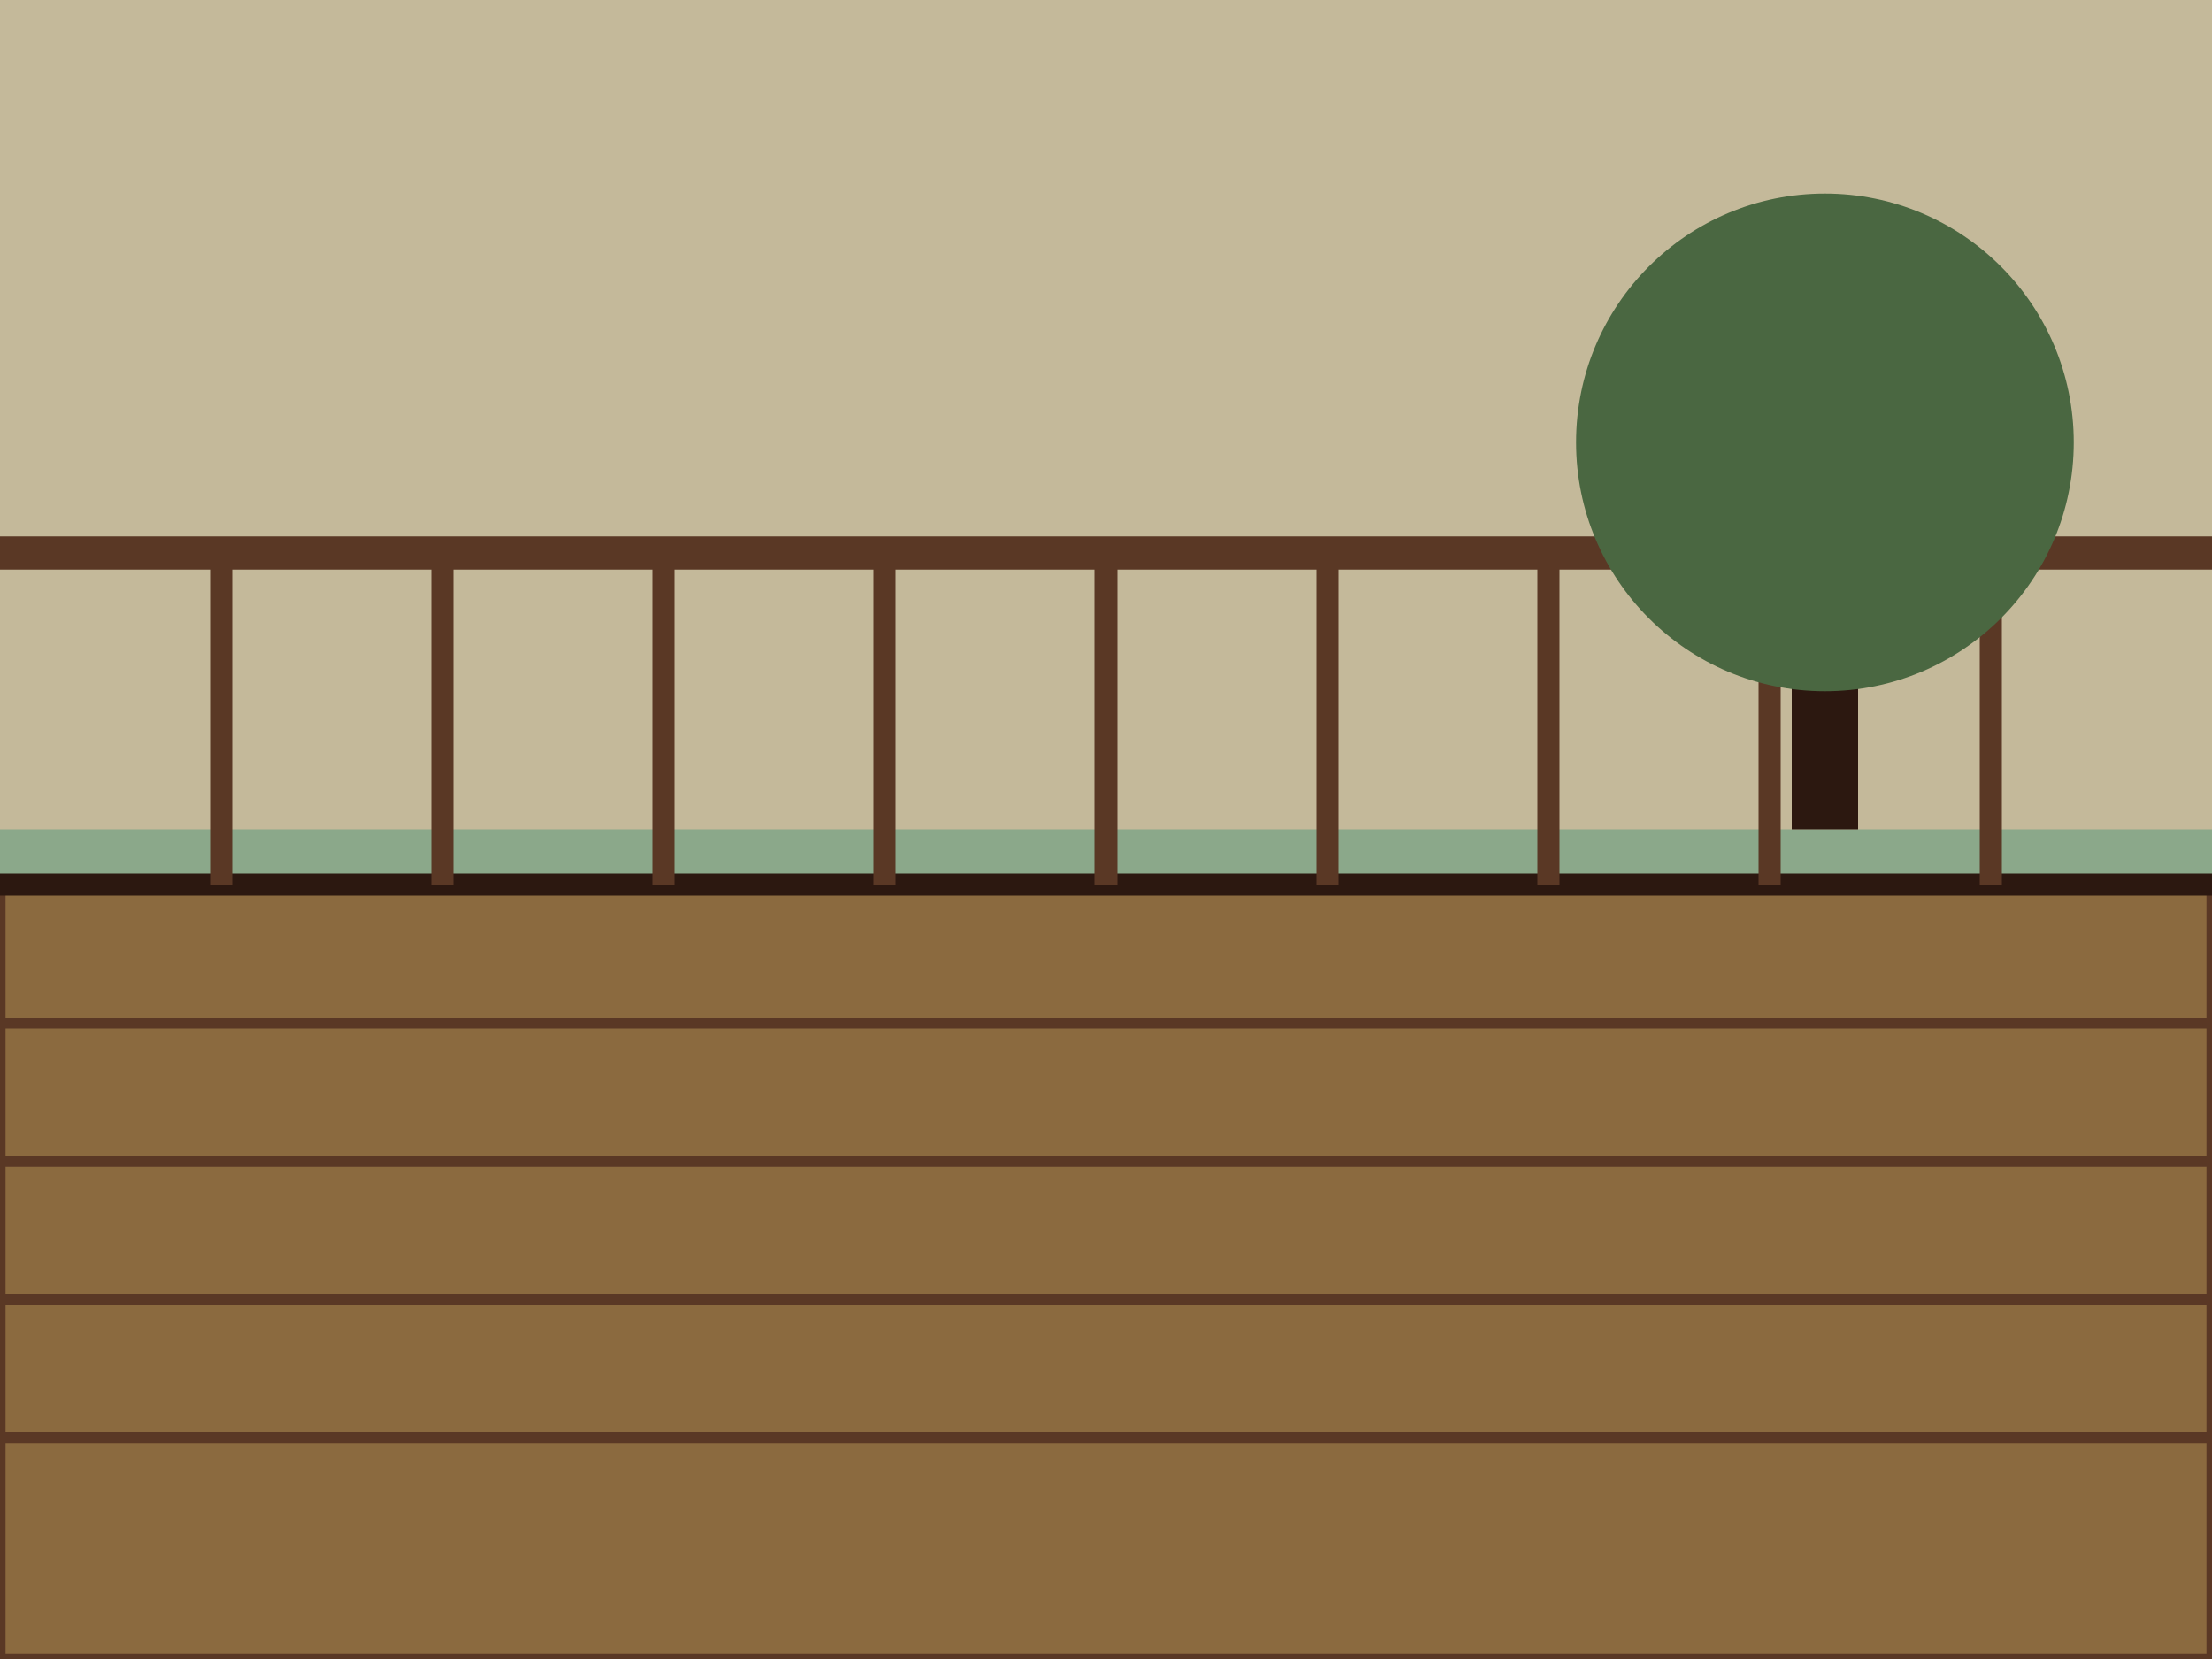
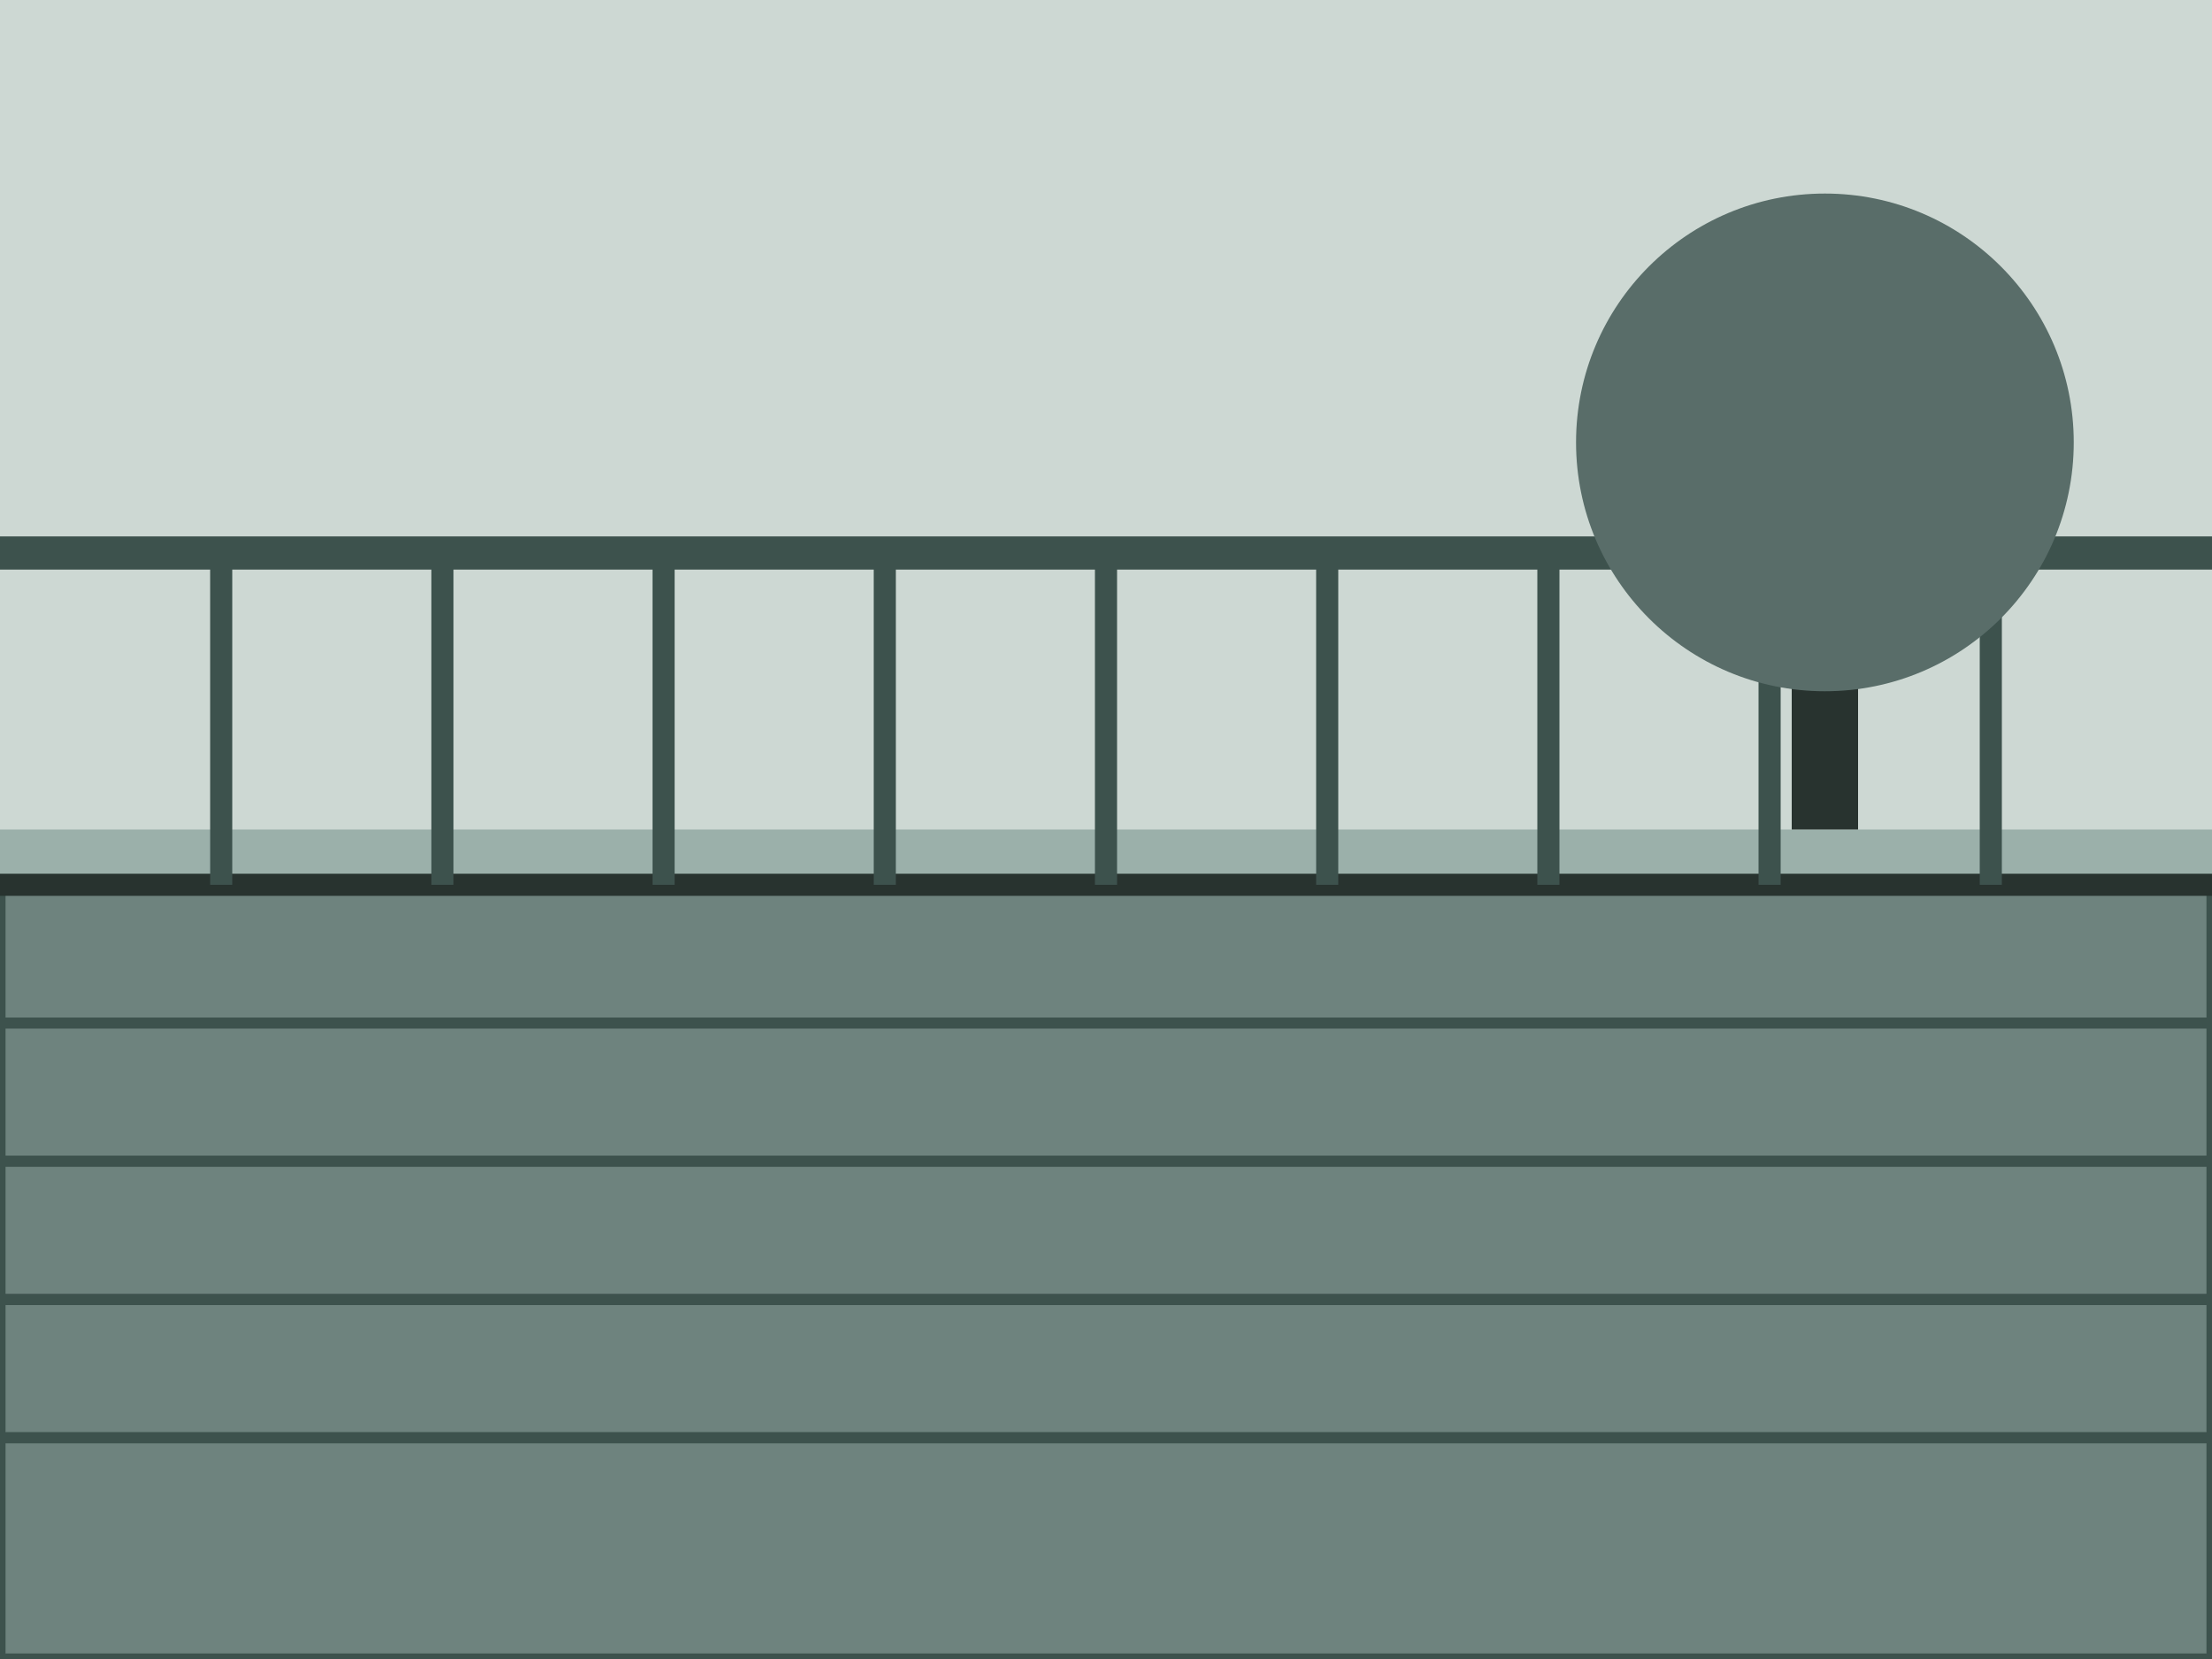
<svg xmlns="http://www.w3.org/2000/svg" viewBox="0 0 400 300" preserveAspectRatio="xMidYMid slice">
-   <rect width="400" height="300" fill="#8ba88a" />
-   <rect width="400" height="150" fill="#c4b99a" />
-   <g fill="#8b6a3f" stroke="#5a3825" stroke-width="2">
+   <rect width="400" height="300" fill="#9bb0aa" />
+   <rect width="400" height="150" fill="#cdd8d3" />
+   <g fill="#6e837e" stroke="#3d524d" stroke-width="2">
    <rect x="0" y="160" width="400" height="25" />
    <rect x="0" y="185" width="400" height="25" />
    <rect x="0" y="210" width="400" height="25" />
    <rect x="0" y="235" width="400" height="25" />
    <rect x="0" y="260" width="400" height="40" />
  </g>
-   <line x1="0" y1="160" x2="400" y2="160" stroke="#2c1810" stroke-width="4" />
-   <line x1="0" y1="100" x2="400" y2="100" stroke="#5a3825" stroke-width="6" />
-   <g stroke="#5a3825" stroke-width="4">
+   <line x1="0" y1="160" x2="400" y2="160" stroke="#28332f" stroke-width="4" />
+   <line x1="0" y1="100" x2="400" y2="100" stroke="#3d524d" stroke-width="6" />
+   <g stroke="#3d524d" stroke-width="4">
    <line x1="40" y1="100" x2="40" y2="160" />
    <line x1="80" y1="100" x2="80" y2="160" />
    <line x1="120" y1="100" x2="120" y2="160" />
    <line x1="160" y1="100" x2="160" y2="160" />
    <line x1="200" y1="100" x2="200" y2="160" />
    <line x1="240" y1="100" x2="240" y2="160" />
    <line x1="280" y1="100" x2="280" y2="160" />
    <line x1="320" y1="100" x2="320" y2="160" />
    <line x1="360" y1="100" x2="360" y2="160" />
  </g>
  <g transform="translate(330 150)">
-     <rect x="-6" y="-50" width="12" height="50" fill="#2c1810" />
-     <circle cx="0" cy="-70" r="45" fill="#4a6741" />
+     <rect x="-6" y="-50" width="12" height="50" fill="#28332f" />
+     <circle cx="0" cy="-70" r="45" fill="#596d69" />
  </g>
</svg>
